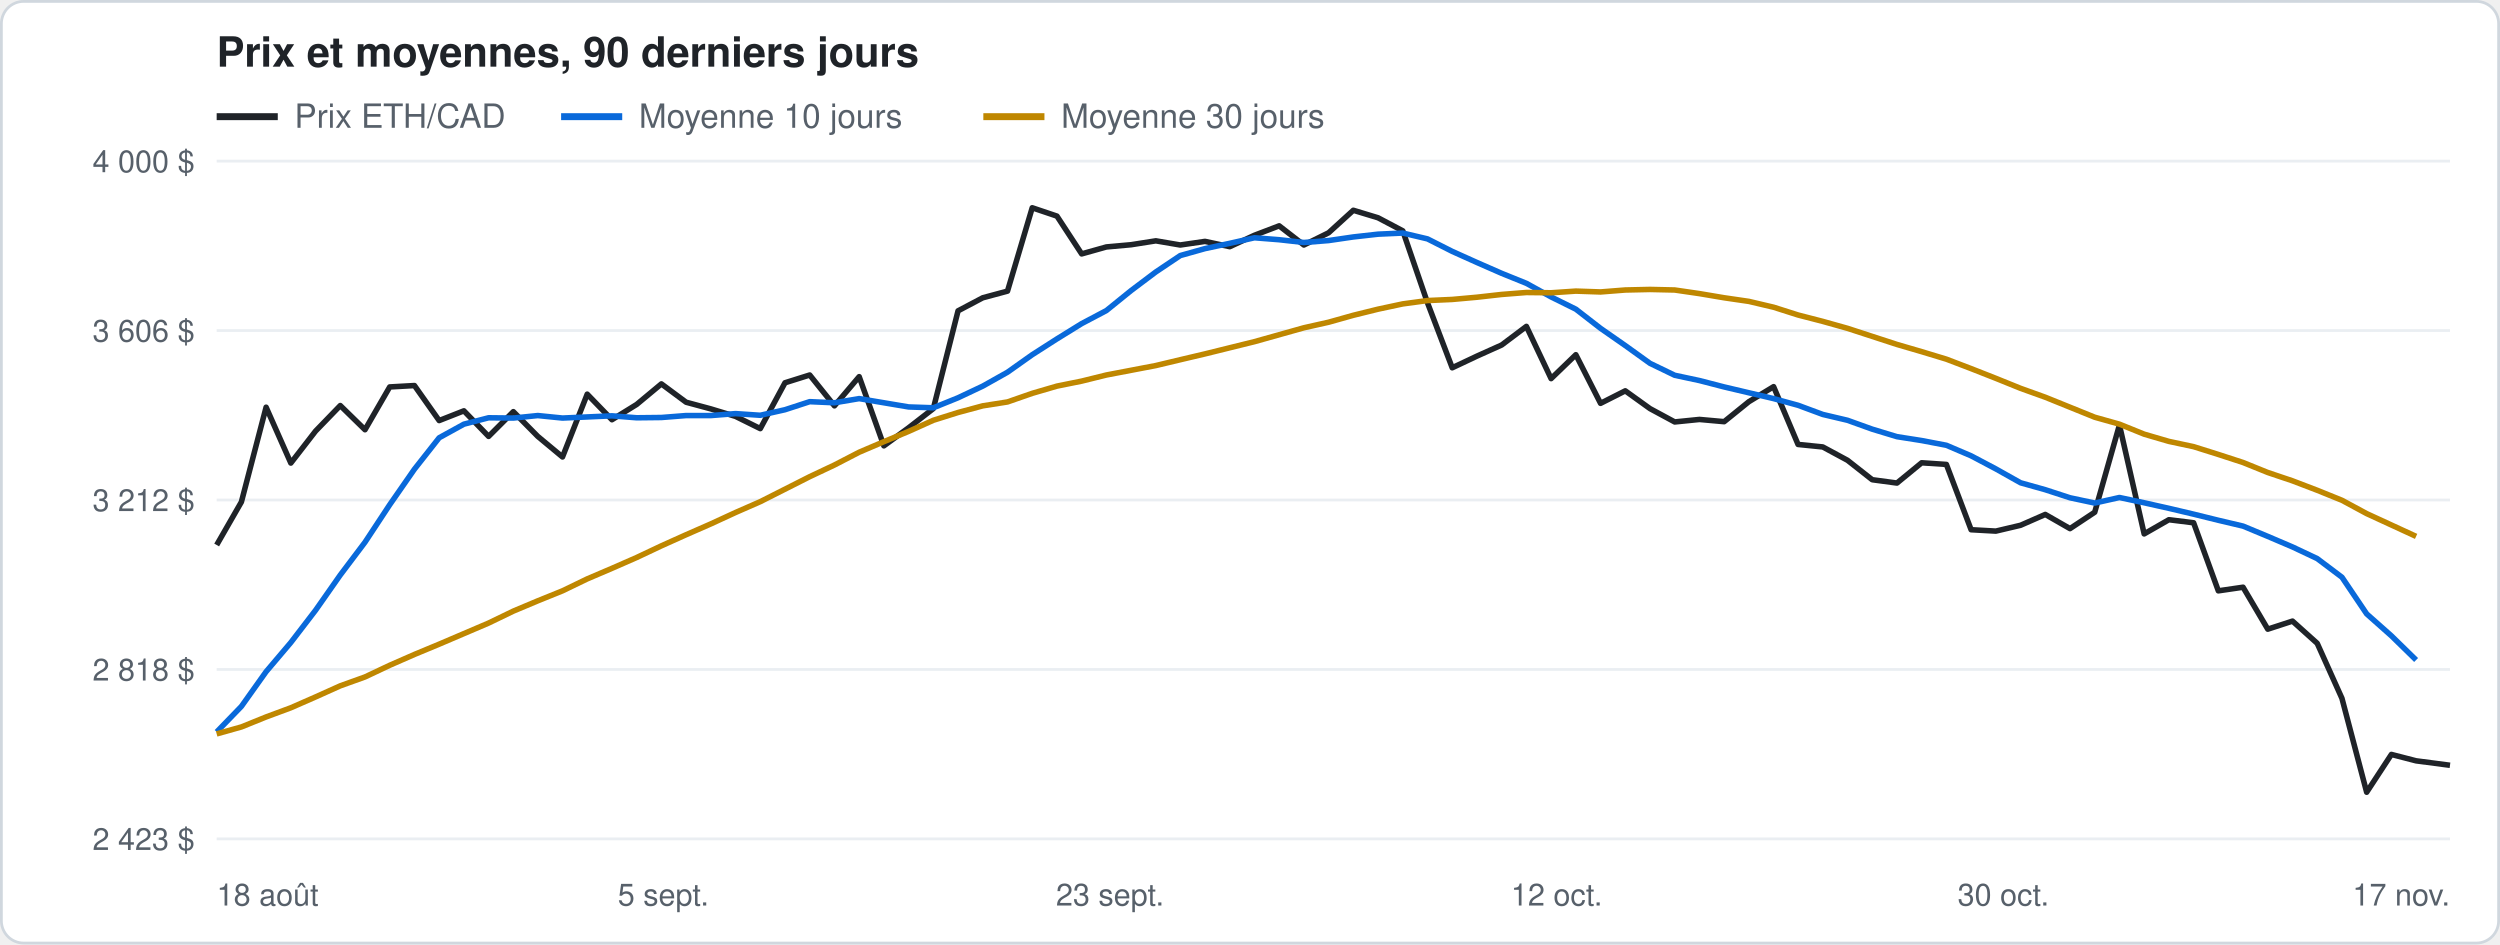
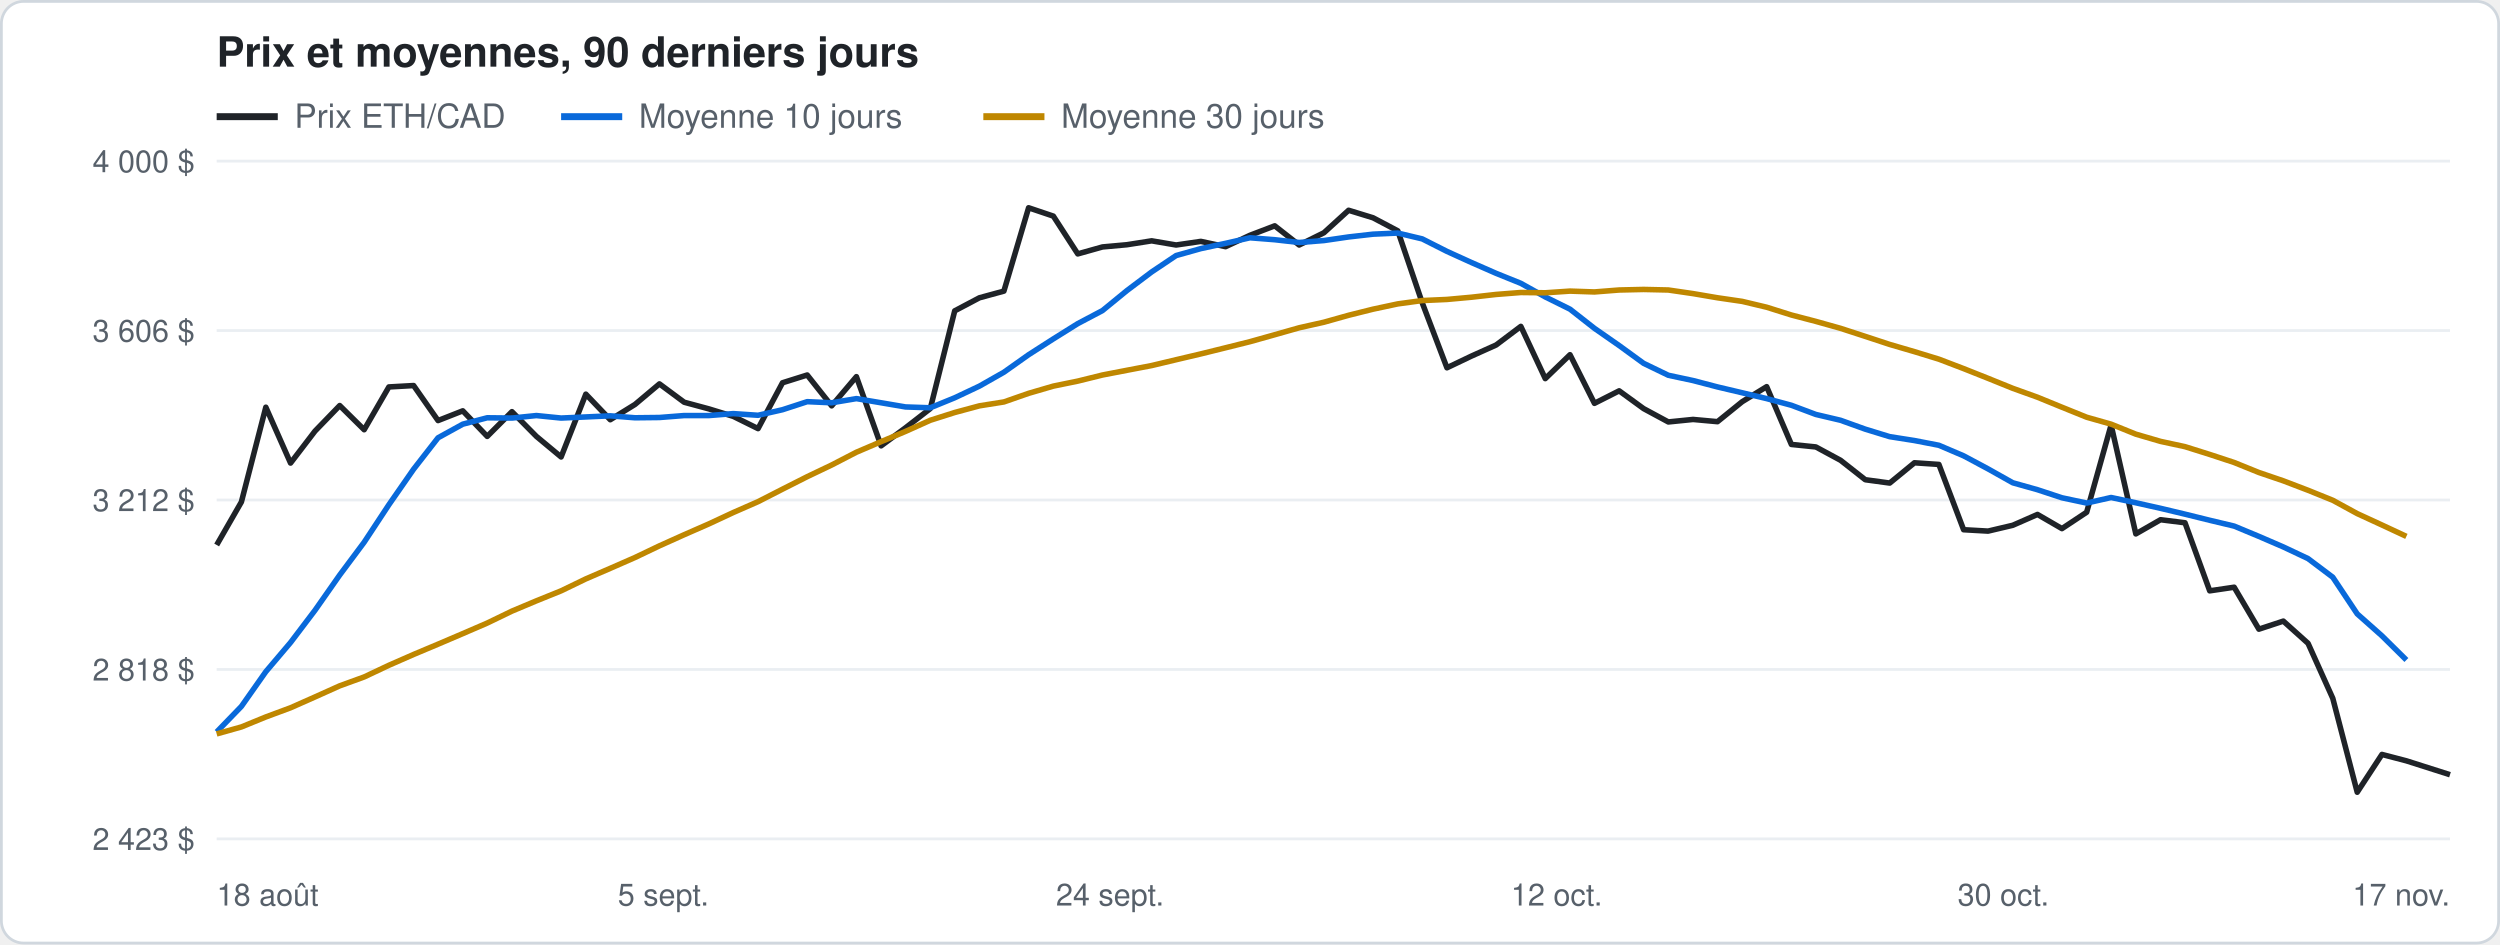
<svg xmlns="http://www.w3.org/2000/svg" width="900" height="340" viewBox="0 0 900 340" font-family="-apple-system, Segoe UI, Helvetica, Arial, sans-serif">
  <rect x="0.5" y="0.5" width="899" height="339" rx="8" fill="#ffffff" stroke="#d0d7de" />
  <text x="78" y="24" font-size="15" font-weight="600" fill="#1f2328">Prix et moyennes, 90 derniers jours</text>
  <line x1="78" y1="42" x2="100" y2="42" stroke="#1f2328" stroke-width="2.5" />
  <text x="106" y="46" font-size="12" fill="#57606a">Prix ETH/CAD</text>
  <line x1="202" y1="42" x2="224" y2="42" stroke="#0969da" stroke-width="2.5" />
  <text x="230" y="46" font-size="12" fill="#57606a">Moyenne 10 jours</text>
  <line x1="354" y1="42" x2="376" y2="42" stroke="#bf8700" stroke-width="2.5" />
  <text x="382" y="46" font-size="12" fill="#57606a">Moyenne 30 jours</text>
  <line x1="78" y1="302.0" x2="882" y2="302.0" stroke="#eaeef2" />
  <text x="70" y="306.0" font-size="11" fill="#57606a" text-anchor="end">2 423 $</text>
  <line x1="78" y1="241.0" x2="882" y2="241.0" stroke="#eaeef2" />
  <text x="70" y="245.0" font-size="11" fill="#57606a" text-anchor="end">2 818 $</text>
  <line x1="78" y1="180.0" x2="882" y2="180.0" stroke="#eaeef2" />
  <text x="70" y="184.0" font-size="11" fill="#57606a" text-anchor="end">3 212 $</text>
  <line x1="78" y1="119.0" x2="882" y2="119.0" stroke="#eaeef2" />
  <text x="70" y="123.0" font-size="11" fill="#57606a" text-anchor="end">3 606 $</text>
  <line x1="78" y1="58.0" x2="882" y2="58.0" stroke="#eaeef2" />
  <text x="70" y="62.0" font-size="11" fill="#57606a" text-anchor="end">4 000 $</text>
  <text x="78.0" y="326" font-size="11" fill="#57606a" text-anchor="start">18 août</text>
  <text x="238.8" y="326" font-size="11" fill="#57606a" text-anchor="middle">5 sept.</text>
-   <text x="399.6" y="326" font-size="11" fill="#57606a" text-anchor="middle">23 sept.</text>
+   <text x="399.6" y="326" font-size="11" fill="#57606a" text-anchor="middle">24 sept.</text>
  <text x="560.4" y="326" font-size="11" fill="#57606a" text-anchor="middle">12 oct.</text>
  <text x="721.2" y="326" font-size="11" fill="#57606a" text-anchor="middle">30 oct.</text>
  <text x="882.0" y="326" font-size="11" fill="#57606a" text-anchor="end">17 nov.</text>
-   <polyline points="78.0,196.2 86.9,180.7 95.8,146.6 104.7,166.7 113.6,155.2 122.5,146.0 131.4,154.7 140.3,139.3 149.2,138.8 158.1,151.4 167.0,147.9 175.9,157.1 184.8,148.2 193.6,157.1 202.5,164.5 211.4,141.9 220.3,151.1 229.2,145.6 238.1,138.2 247.0,144.8 255.9,147.2 264.8,149.9 273.7,154.3 282.6,137.8 291.5,135.0 300.4,146.1 309.3,135.6 318.2,160.5 327.1,154.0 336.0,147.1 344.9,111.9 353.8,107.2 362.7,104.8 371.6,74.8 380.5,77.8 389.4,91.4 398.3,88.9 407.2,88.1 416.1,86.7 424.9,88.2 433.8,86.9 442.7,88.8 451.6,84.7 460.5,81.3 469.4,88.2 478.3,83.8 487.2,75.7 496.1,78.4 505.0,83.1 513.9,109.0 522.8,132.4 531.7,128.2 540.6,124.2 549.5,117.5 558.4,136.3 567.3,127.7 576.2,145.2 585.1,140.7 594.0,147.1 602.9,151.9 611.8,151.0 620.7,151.8 629.6,144.6 638.5,139.2 647.3,160.0 656.2,160.9 665.1,165.7 674.0,172.7 682.9,173.9 691.8,166.6 700.7,167.2 709.6,190.7 718.5,191.2 727.4,189.1 736.3,185.2 745.2,190.3 754.1,184.4 763.0,153.0 771.9,192.2 780.8,187.1 789.7,188.2 798.6,212.7 807.5,211.4 816.4,226.5 825.3,223.6 834.2,231.6 843.1,251.4 852.0,285.2 860.9,271.6 869.8,273.9 882.0,275.5" fill="none" stroke="#1f2328" stroke-width="2" stroke-linejoin="round" />
-   <polyline points="78.0,263.5 86.9,254.3 95.8,241.8 104.7,231.3 113.6,219.7 122.5,207.0 131.4,195.2 140.3,181.7 149.2,168.9 158.1,157.6 167.0,152.7 175.9,150.4 184.8,150.5 193.6,149.6 202.5,150.5 211.4,150.1 220.3,149.7 229.2,150.4 238.1,150.3 247.0,149.6 255.9,149.6 264.8,148.9 273.7,149.5 282.6,147.5 291.5,144.6 300.4,145.0 309.3,143.5 318.2,145.0 327.1,146.5 336.0,146.8 344.9,143.2 353.8,139.0 362.7,134.0 371.6,127.7 380.5,122.0 389.4,116.5 398.3,111.8 407.2,104.6 416.1,97.9 424.9,92.0 433.8,89.5 442.7,87.6 451.6,85.6 460.5,86.3 469.4,87.3 478.3,86.6 487.2,85.3 496.1,84.3 505.0,83.9 513.9,86.0 522.8,90.5 531.7,94.5 540.6,98.4 549.5,102.0 558.4,106.9 567.3,111.3 576.2,118.2 585.1,124.4 594.0,130.8 602.9,135.1 611.8,137.0 620.7,139.3 629.6,141.4 638.5,143.5 647.3,145.9 656.2,149.2 665.1,151.3 674.0,154.5 682.9,157.2 691.8,158.6 700.7,160.3 709.6,164.1 718.5,168.8 727.4,173.8 736.3,176.3 745.2,179.2 754.1,181.1 763.0,179.1 771.9,181.0 780.8,183.0 789.7,185.1 798.6,187.3 807.5,189.4 816.4,193.1 825.3,196.9 834.2,201.1 843.1,207.8 852.0,221.0 860.9,228.9 869.8,237.6" fill="none" stroke="#0969da" stroke-width="2" stroke-linejoin="round" />
-   <polyline points="78.0,264.2 86.9,261.7 95.8,258.1 104.7,254.8 113.6,250.9 122.5,246.9 131.4,243.7 140.3,239.5 149.2,235.6 158.1,231.9 167.0,228.1 175.9,224.3 184.8,220.0 193.6,216.3 202.5,212.7 211.4,208.4 220.3,204.6 229.2,200.7 238.1,196.5 247.0,192.5 255.9,188.6 264.8,184.5 273.7,180.6 282.6,176.1 291.5,171.6 300.4,167.4 309.3,162.8 318.2,159.0 327.1,155.3 336.0,151.3 344.9,148.5 353.8,146.1 362.7,144.7 371.6,141.6 380.5,139.0 389.4,137.2 398.3,135.0 407.2,133.3 416.1,131.6 424.9,129.5 433.8,127.4 442.7,125.2 451.6,123.0 460.5,120.5 469.4,118.0 478.3,116.0 487.2,113.5 496.1,111.3 505.0,109.4 513.9,108.2 522.8,107.8 531.7,107.0 540.6,106.0 549.5,105.3 558.4,105.4 567.3,104.8 576.2,105.1 585.1,104.4 594.0,104.2 602.9,104.4 611.8,105.7 620.7,107.2 629.6,108.5 638.5,110.6 647.3,113.4 656.2,115.7 665.1,118.2 674.0,121.1 682.9,124.0 691.8,126.6 700.7,129.3 709.6,132.7 718.5,136.2 727.4,139.8 736.3,143.0 745.2,146.6 754.1,150.2 763.0,152.7 771.9,156.3 780.8,158.9 789.7,160.8 798.6,163.6 807.5,166.5 816.4,170.1 825.3,173.1 834.2,176.5 843.1,180.1 852.0,184.9 860.9,189.0 869.8,193.1" fill="none" stroke="#bf8700" stroke-width="2" stroke-linejoin="round" />
+   <polyline points="78.0,196.2 86.9,180.7 95.7,146.6 104.6,166.7 113.4,155.2 122.3,146.0 131.1,154.7 140.0,139.3 148.9,138.8 157.7,151.4 166.6,147.9 175.4,157.1 184.3,148.2 193.1,157.1 202.0,164.5 210.9,141.9 219.7,151.1 228.6,145.6 237.4,138.2 246.3,144.8 255.2,147.2 264.0,149.9 272.9,154.3 281.7,137.8 290.6,135.0 299.4,146.1 308.3,135.6 317.2,160.5 326.0,154.0 334.9,147.1 343.7,111.9 352.6,107.2 361.4,104.8 370.3,74.8 379.2,77.8 388.0,91.4 396.9,88.9 405.7,88.1 414.6,86.7 423.4,88.2 432.3,86.9 441.2,88.8 450.0,84.7 458.9,81.3 467.7,88.2 476.6,83.8 485.5,75.7 494.3,78.4 503.2,83.1 512.0,109.0 520.9,132.4 529.7,128.2 538.6,124.2 547.5,117.5 556.3,136.3 565.2,127.7 574.0,145.2 582.9,140.7 591.7,147.1 600.6,151.9 609.5,151.0 618.3,151.8 627.2,144.6 636.0,139.2 644.9,160.0 653.7,160.9 662.6,165.7 671.5,172.7 680.3,173.9 689.2,166.6 698.0,167.2 706.9,190.7 715.7,191.2 724.6,189.1 733.5,185.2 742.3,190.3 751.2,184.4 760.0,153.0 768.9,192.2 777.8,187.1 786.6,188.2 795.5,212.7 804.3,211.4 813.2,226.5 822.0,223.6 830.9,231.6 839.8,251.4 848.6,285.2 857.5,271.6 866.3,273.9 882.0,278.9" fill="none" stroke="#1f2328" stroke-width="2" stroke-linejoin="round" />
+   <polyline points="78.0,263.5 86.9,254.3 95.7,241.8 104.6,231.3 113.4,219.7 122.3,207.0 131.1,195.2 140.0,181.7 148.9,168.9 157.7,157.6 166.6,152.7 175.4,150.4 184.3,150.5 193.1,149.6 202.0,150.5 210.9,150.1 219.7,149.7 228.6,150.4 237.4,150.3 246.3,149.6 255.2,149.6 264.0,148.9 272.9,149.5 281.7,147.5 290.6,144.6 299.4,145.0 308.3,143.5 317.2,145.0 326.0,146.5 334.9,146.8 343.7,143.2 352.6,139.0 361.4,134.0 370.3,127.7 379.2,122.0 388.0,116.5 396.9,111.8 405.7,104.6 414.6,97.9 423.4,92.0 432.3,89.5 441.2,87.6 450.0,85.6 458.9,86.3 467.7,87.3 476.6,86.6 485.5,85.3 494.3,84.3 503.2,83.9 512.0,86.0 520.9,90.5 529.7,94.5 538.6,98.4 547.5,102.0 556.3,106.9 565.2,111.3 574.0,118.2 582.9,124.4 591.7,130.8 600.6,135.1 609.5,137.0 618.3,139.3 627.2,141.4 636.0,143.5 644.9,145.9 653.7,149.2 662.6,151.3 671.5,154.5 680.3,157.2 689.2,158.6 698.0,160.3 706.9,164.1 715.7,168.8 724.6,173.8 733.5,176.3 742.3,179.2 751.2,181.1 760.0,179.1 768.9,181.0 777.8,183.0 786.6,185.1 795.5,187.3 804.3,189.4 813.2,193.1 822.0,196.9 830.9,201.1 839.8,207.8 848.6,221.0 857.5,228.9 866.3,237.6" fill="none" stroke="#0969da" stroke-width="2" stroke-linejoin="round" />
+   <polyline points="78.0,264.2 86.9,261.7 95.7,258.1 104.6,254.8 113.4,250.9 122.3,246.9 131.1,243.7 140.0,239.5 148.9,235.6 157.7,231.9 166.6,228.1 175.4,224.3 184.3,220.0 193.1,216.3 202.0,212.7 210.9,208.4 219.7,204.6 228.6,200.7 237.4,196.5 246.3,192.5 255.2,188.6 264.0,184.5 272.9,180.6 281.7,176.1 290.6,171.6 299.4,167.4 308.3,162.8 317.2,159.0 326.0,155.3 334.9,151.3 343.7,148.5 352.6,146.1 361.4,144.7 370.3,141.6 379.2,139.0 388.0,137.2 396.9,135.0 405.7,133.3 414.6,131.6 423.4,129.5 432.3,127.4 441.2,125.2 450.0,123.0 458.9,120.5 467.7,118.0 476.6,116.0 485.5,113.5 494.3,111.3 503.2,109.4 512.0,108.2 520.9,107.8 529.7,107.0 538.6,106.0 547.5,105.3 556.3,105.4 565.2,104.8 574.0,105.1 582.9,104.4 591.7,104.2 600.6,104.4 609.5,105.7 618.3,107.2 627.2,108.5 636.0,110.6 644.9,113.4 653.7,115.7 662.6,118.2 671.5,121.1 680.3,124.0 689.2,126.6 698.0,129.3 706.9,132.7 715.7,136.2 724.6,139.8 733.5,143.0 742.3,146.6 751.2,150.2 760.0,152.7 768.9,156.3 777.8,158.9 786.6,160.8 795.5,163.6 804.3,166.5 813.2,170.1 822.0,173.1 830.9,176.5 839.8,180.1 848.6,184.9 857.5,189.0 866.3,193.1" fill="none" stroke="#bf8700" stroke-width="2" stroke-linejoin="round" />
</svg>
